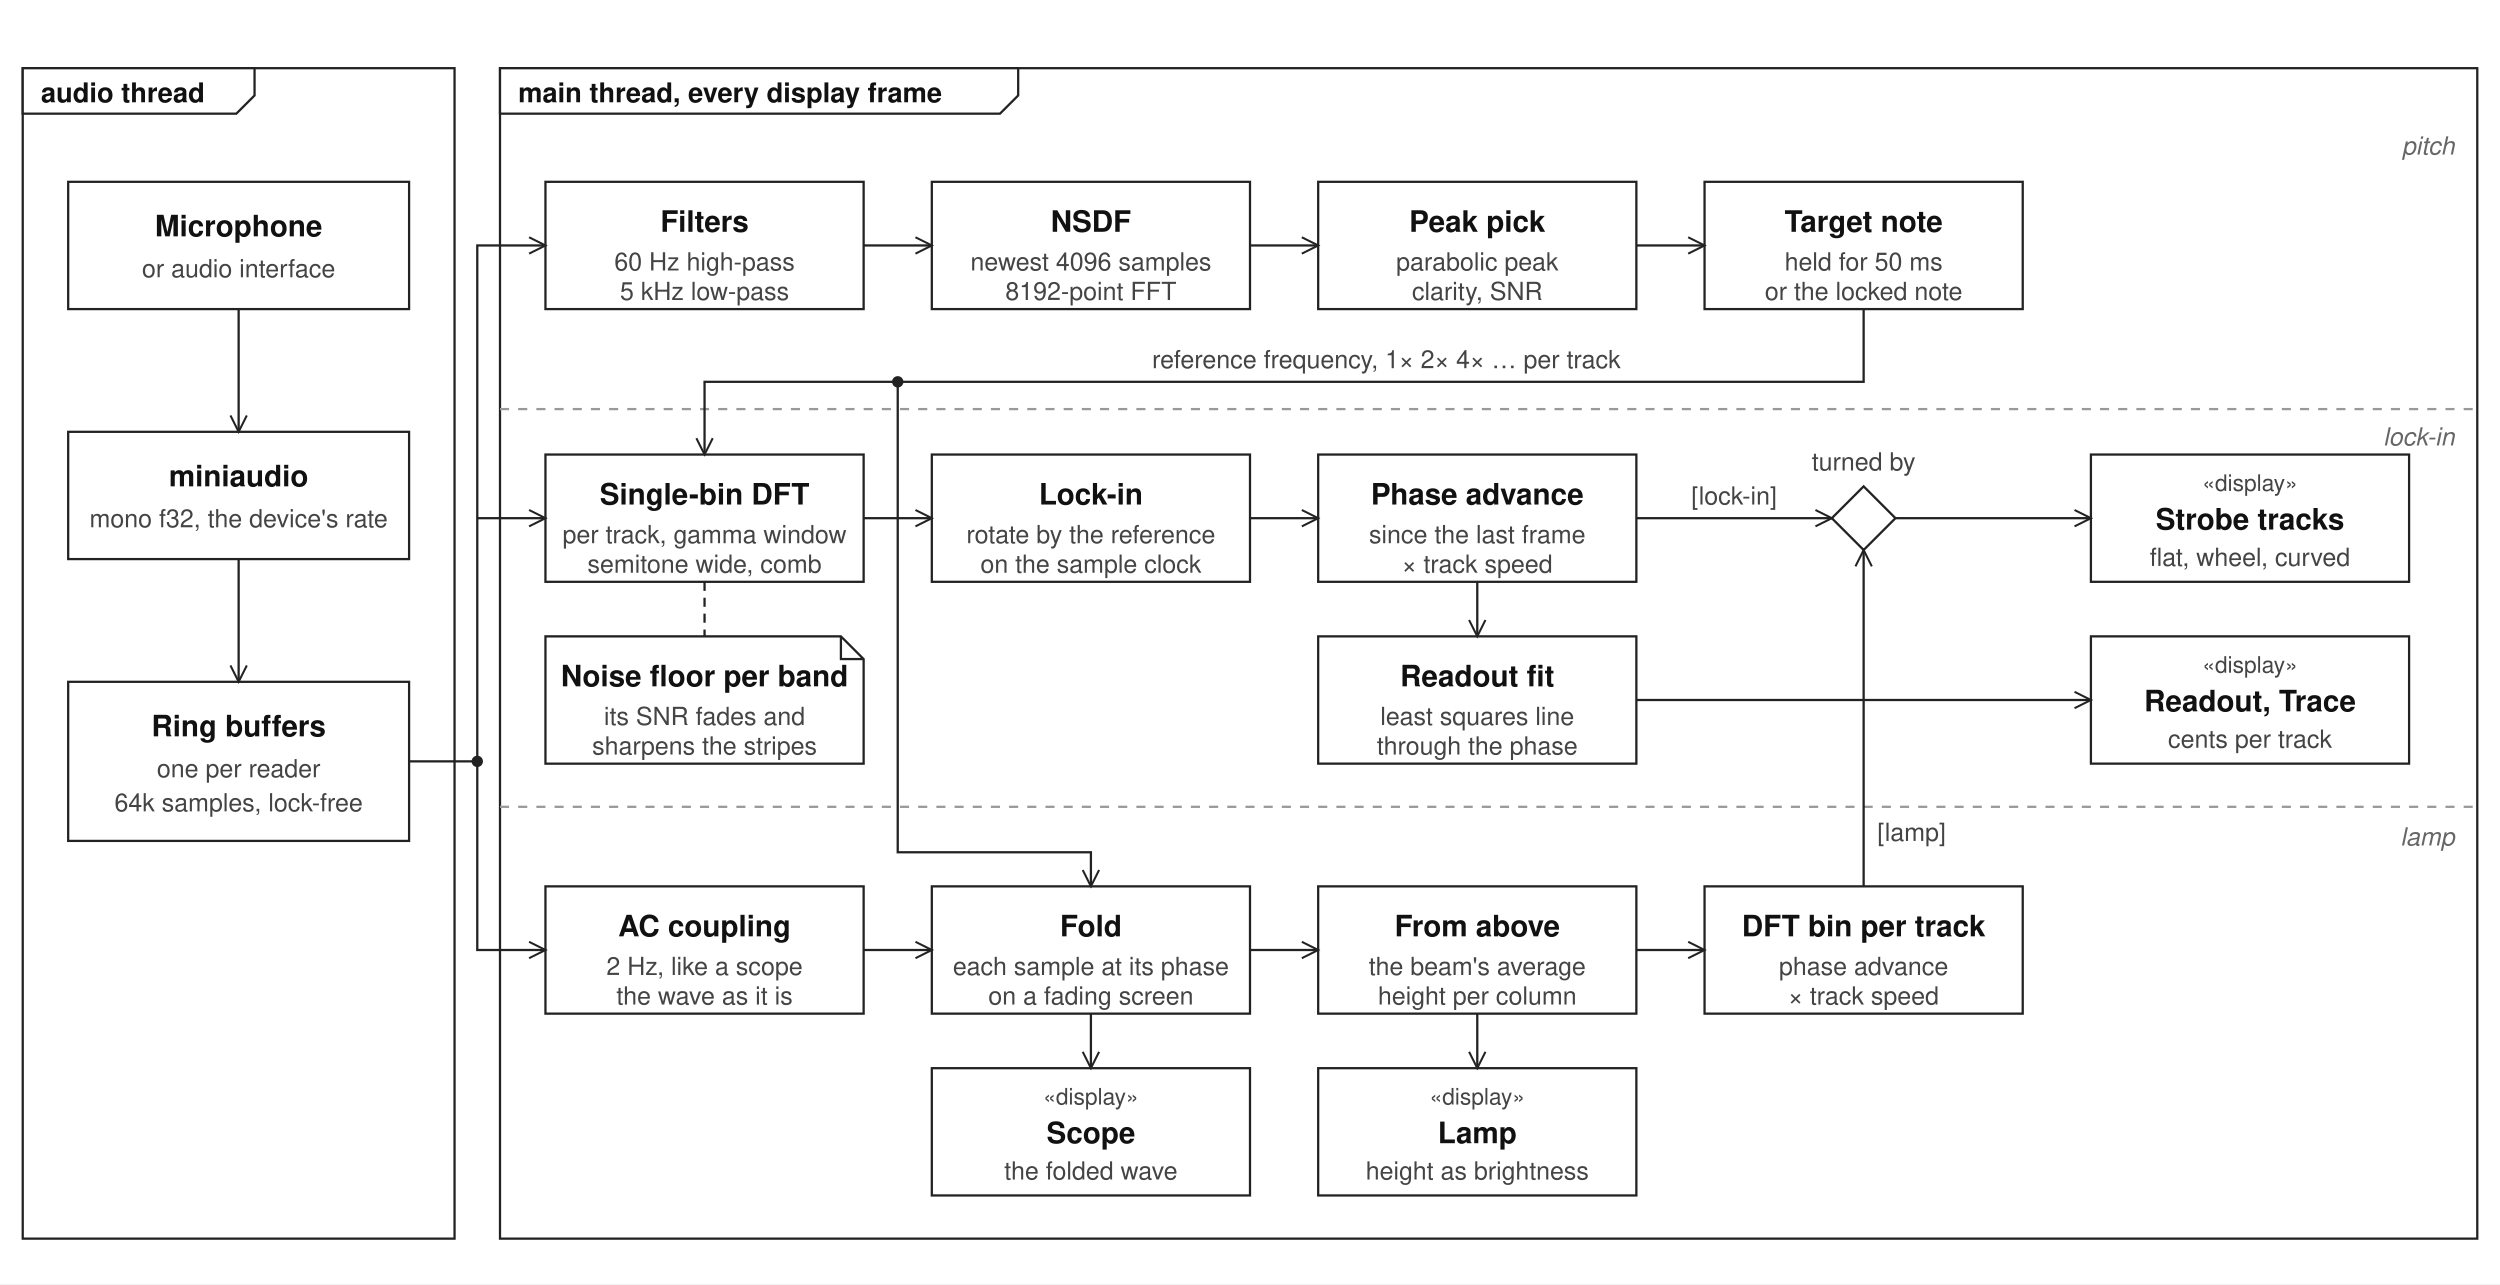
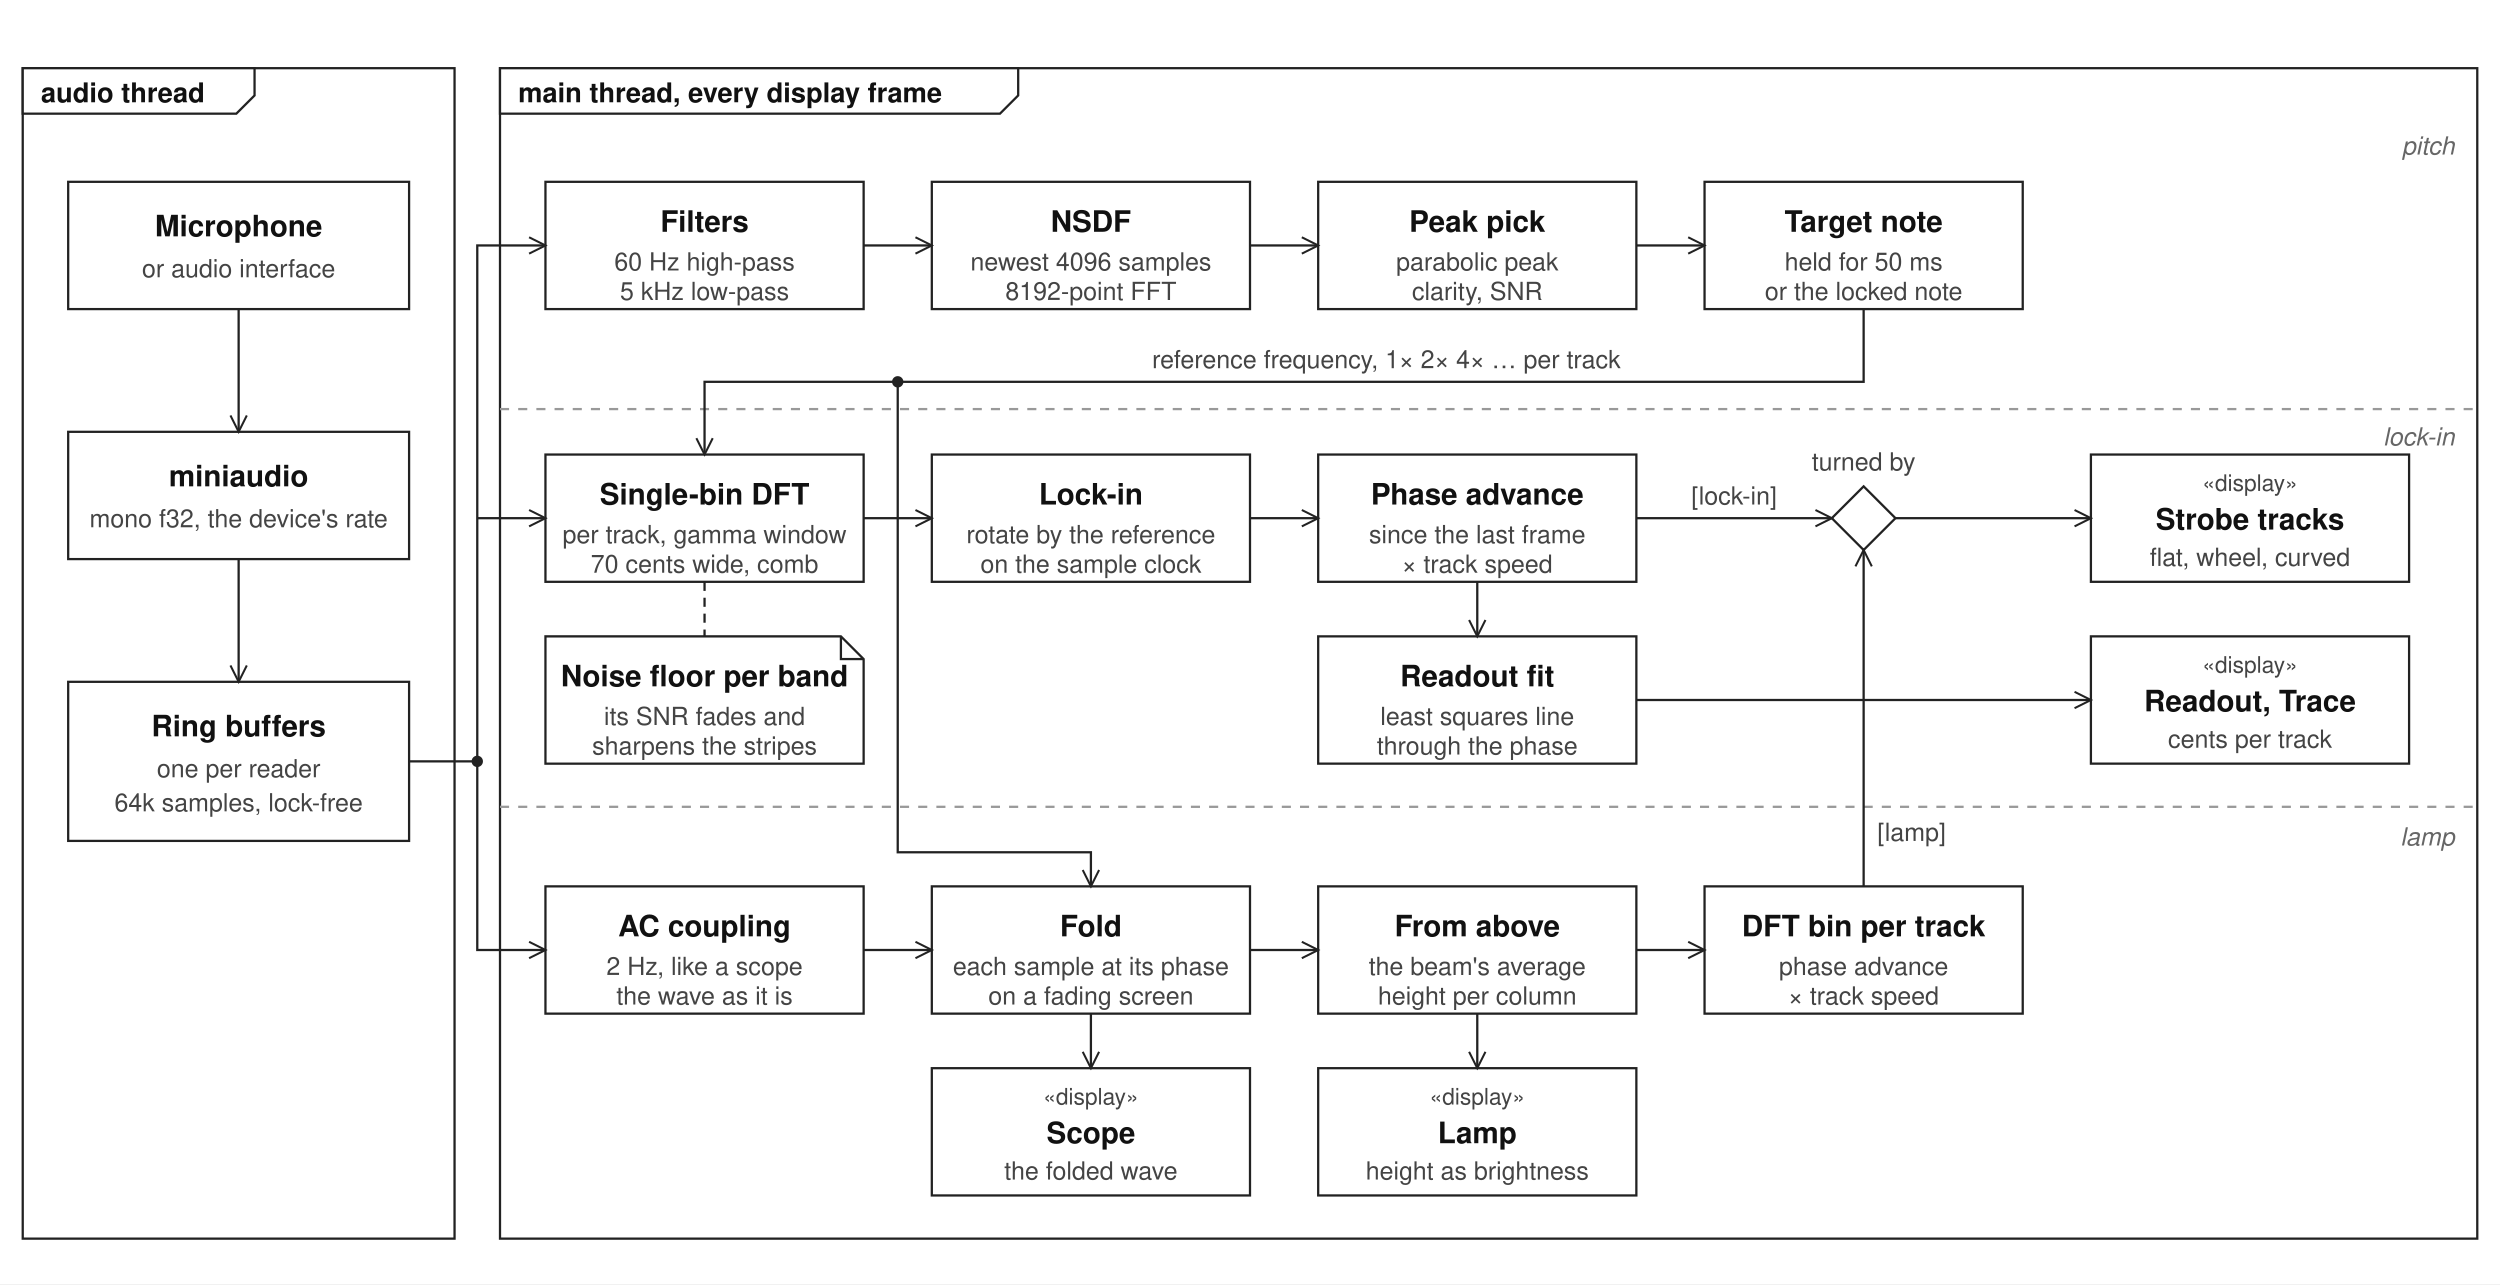
<svg xmlns="http://www.w3.org/2000/svg" viewBox="0 0 1100 565" width="1100" height="565" role="img" aria-labelledby="title desc">
  <style>
    text { font-family: "Helvetica Neue", Helvetica, Arial, sans-serif; fill: #111; }
    .bg { fill: #fff; }
    .frame, .box, .note { fill: #fff; stroke: #222; stroke-width: 1; }
    .lane { stroke: #999; stroke-width: 1; stroke-dasharray: 4 4; }
    .wire { fill: none; stroke: #222; stroke-width: 1; }
    .dashed { stroke-dasharray: 4 3; }
    .tab { font-size: 12px; font-weight: 600; }
    .lane-name { font-size: 11px; font-style: italic; fill: #666; }
    .title { font-size: 13px; font-weight: 600; }
    .sub { font-size: 11px; fill: #444; }
    .stereotype { font-size: 10px; fill: #444; }
    .guard { font-size: 11px; fill: #444; }
  </style>
  <defs>
    <marker id="arrow" viewBox="0 0 10 10" refX="9" refY="5" markerWidth="9" markerHeight="9" orient="auto" markerUnits="userSpaceOnUse">
      <path d="M1,1 L9,5 L1,9" fill="none" stroke="#222" stroke-width="1" />
    </marker>
  </defs>
  <rect class="bg" width="1100" height="565" />
  <rect class="frame" x="10" y="30" width="190" height="515" />
  <path class="frame" d="M10,30 H112 V42 L104,50 H10 Z" />
  <text class="tab" x="18" y="45">audio thread</text>
  <rect class="frame" x="220" y="30" width="870" height="515" />
  <path class="frame" d="M220,30 H448 V42 L440,50 H220 Z" />
  <text class="tab" x="228" y="45">main thread, every display frame</text>
  <line class="lane" x1="220" y1="180" x2="1090" y2="180" />
  <line class="lane" x1="220" y1="355" x2="1090" y2="355" />
  <text class="lane-name" x="1080" y="68" text-anchor="end">pitch</text>
  <text class="lane-name" x="1080" y="196" text-anchor="end">lock-in</text>
  <text class="lane-name" x="1080" y="372" text-anchor="end">lamp</text>
  <rect class="box" x="30" y="80" width="150" height="56" />
  <rect class="box" x="30" y="190" width="150" height="56" />
  <rect class="box" x="30" y="300" width="150" height="70" />
  <rect class="box" x="240" y="80" width="140" height="56" />
  <rect class="box" x="410" y="80" width="140" height="56" />
  <rect class="box" x="580" y="80" width="140" height="56" />
  <rect class="box" x="750" y="80" width="140" height="56" />
  <rect class="box" x="240" y="200" width="140" height="56" />
  <rect class="box" x="410" y="200" width="140" height="56" />
  <rect class="box" x="580" y="200" width="140" height="56" />
  <rect class="box" x="920" y="200" width="140" height="56" />
  <rect class="box" x="580" y="280" width="140" height="56" />
  <rect class="box" x="920" y="280" width="140" height="56" />
  <path class="note" d="M240,280 H370 L380,290 V336 H240 Z M370,280 V290 H380" />
  <rect class="box" x="240" y="390" width="140" height="56" />
  <rect class="box" x="410" y="390" width="140" height="56" />
  <rect class="box" x="580" y="390" width="140" height="56" />
  <rect class="box" x="750" y="390" width="140" height="56" />
  <rect class="box" x="410" y="470" width="140" height="56" />
  <rect class="box" x="580" y="470" width="140" height="56" />
  <path class="box" d="M820,214 L834,228 L820,242 L806,228 Z" />
  <path class="wire" d="M105,136 V190" marker-end="url(#arrow)" />
  <path class="wire" d="M105,246 V300" marker-end="url(#arrow)" />
  <path class="wire" d="M180,335 H210" />
  <circle cx="210" cy="335" r="2.5" fill="#222" />
  <path class="wire" d="M210,335 V108 H240" marker-end="url(#arrow)" />
  <path class="wire" d="M210,228 H240" marker-end="url(#arrow)" />
  <path class="wire" d="M210,335 V418 H240" marker-end="url(#arrow)" />
  <path class="wire" d="M380,108 H410" marker-end="url(#arrow)" />
  <path class="wire" d="M550,108 H580" marker-end="url(#arrow)" />
  <path class="wire" d="M720,108 H750" marker-end="url(#arrow)" />
  <path class="wire" d="M820,136 V168 H310 V200" marker-end="url(#arrow)" />
  <circle cx="395" cy="168" r="2.5" fill="#222" />
  <path class="wire" d="M395,168 V375 H480 V390" marker-end="url(#arrow)" />
  <text class="guard" x="610" y="162" text-anchor="middle">reference frequency, 1× 2× 4× … per track</text>
  <path class="wire" d="M380,228 H410" marker-end="url(#arrow)" />
  <path class="wire" d="M550,228 H580" marker-end="url(#arrow)" />
  <path class="wire" d="M720,228 H806" marker-end="url(#arrow)" />
  <path class="wire" d="M834,228 H920" marker-end="url(#arrow)" />
  <path class="wire" d="M650,256 V280" marker-end="url(#arrow)" />
  <path class="wire" d="M720,308 H920" marker-end="url(#arrow)" />
  <path class="wire dashed" d="M310,256 V280" />
  <text class="guard" x="763" y="222" text-anchor="middle">[lock-in]</text>
  <text class="guard" x="820" y="207" text-anchor="middle">turned by</text>
  <path class="wire" d="M380,418 H410" marker-end="url(#arrow)" />
  <path class="wire" d="M550,418 H580" marker-end="url(#arrow)" />
  <path class="wire" d="M720,418 H750" marker-end="url(#arrow)" />
  <path class="wire" d="M820,390 V242" marker-end="url(#arrow)" />
  <path class="wire" d="M480,446 V470" marker-end="url(#arrow)" />
  <path class="wire" d="M650,446 V470" marker-end="url(#arrow)" />
  <text class="guard" x="826" y="370">[lamp]</text>
  <g text-anchor="middle">
    <text class="title" x="105" y="104">Microphone</text>
    <text class="sub" x="105" y="122">or audio interface</text>
    <text class="title" x="105" y="214">miniaudio</text>
    <text class="sub" x="105" y="232">mono f32, the device's rate</text>
    <text class="title" x="105" y="324">Ring buffers</text>
    <text class="sub" x="105" y="342">one per reader</text>
    <text class="sub" x="105" y="357">64k samples, lock-free</text>
    <text class="title" x="310" y="102">Filters</text>
    <text class="sub" x="310" y="119">60 Hz high-pass</text>
    <text class="sub" x="310" y="132">5 kHz low-pass</text>
    <text class="title" x="480" y="102">NSDF</text>
    <text class="sub" x="480" y="119">newest 4096 samples</text>
    <text class="sub" x="480" y="132">8192-point FFT</text>
    <text class="title" x="650" y="102">Peak pick</text>
    <text class="sub" x="650" y="119">parabolic peak</text>
    <text class="sub" x="650" y="132">clarity, SNR</text>
    <text class="title" x="820" y="102">Target note</text>
    <text class="sub" x="820" y="119">held for 50 ms</text>
    <text class="sub" x="820" y="132">or the locked note</text>
    <text class="title" x="310" y="222">Single-bin DFT</text>
    <text class="sub" x="310" y="239">per track, gamma window</text>
-     <text class="sub" x="310" y="252">semitone wide, comb</text>
+     <text class="sub" x="310" y="252">70 cents wide, comb</text>
    <text class="title" x="480" y="222">Lock-in</text>
    <text class="sub" x="480" y="239">rotate by the reference</text>
    <text class="sub" x="480" y="252">on the sample clock</text>
    <text class="title" x="650" y="222">Phase advance</text>
    <text class="sub" x="650" y="239">since the last frame</text>
    <text class="sub" x="650" y="252">× track speed</text>
    <text class="title" x="650" y="302">Readout fit</text>
    <text class="sub" x="650" y="319">least squares line</text>
    <text class="sub" x="650" y="332">through the phase</text>
    <text class="title" x="310" y="302">Noise floor per band</text>
    <text class="sub" x="310" y="319">its SNR fades and</text>
    <text class="sub" x="310" y="332">sharpens the stripes</text>
    <text class="stereotype" x="990" y="216">«display»</text>
    <text class="title" x="990" y="233">Strobe tracks</text>
    <text class="sub" x="990" y="249">flat, wheel, curved</text>
    <text class="stereotype" x="990" y="296">«display»</text>
    <text class="title" x="990" y="313">Readout, Trace</text>
    <text class="sub" x="990" y="329">cents per track</text>
    <text class="title" x="310" y="412">AC coupling</text>
    <text class="sub" x="310" y="429">2 Hz, like a scope</text>
    <text class="sub" x="310" y="442">the wave as it is</text>
    <text class="title" x="480" y="412">Fold</text>
    <text class="sub" x="480" y="429">each sample at its phase</text>
    <text class="sub" x="480" y="442">on a fading screen</text>
    <text class="title" x="650" y="412">From above</text>
    <text class="sub" x="650" y="429">the beam's average</text>
    <text class="sub" x="650" y="442">height per column</text>
    <text class="title" x="820" y="412">DFT bin per track</text>
    <text class="sub" x="820" y="429">phase advance</text>
    <text class="sub" x="820" y="442">× track speed</text>
    <text class="stereotype" x="480" y="486">«display»</text>
    <text class="title" x="480" y="503">Scope</text>
    <text class="sub" x="480" y="519">the folded wave</text>
    <text class="stereotype" x="650" y="486">«display»</text>
    <text class="title" x="650" y="503">Lamp</text>
    <text class="sub" x="650" y="519">height as brightness</text>
  </g>
</svg>
